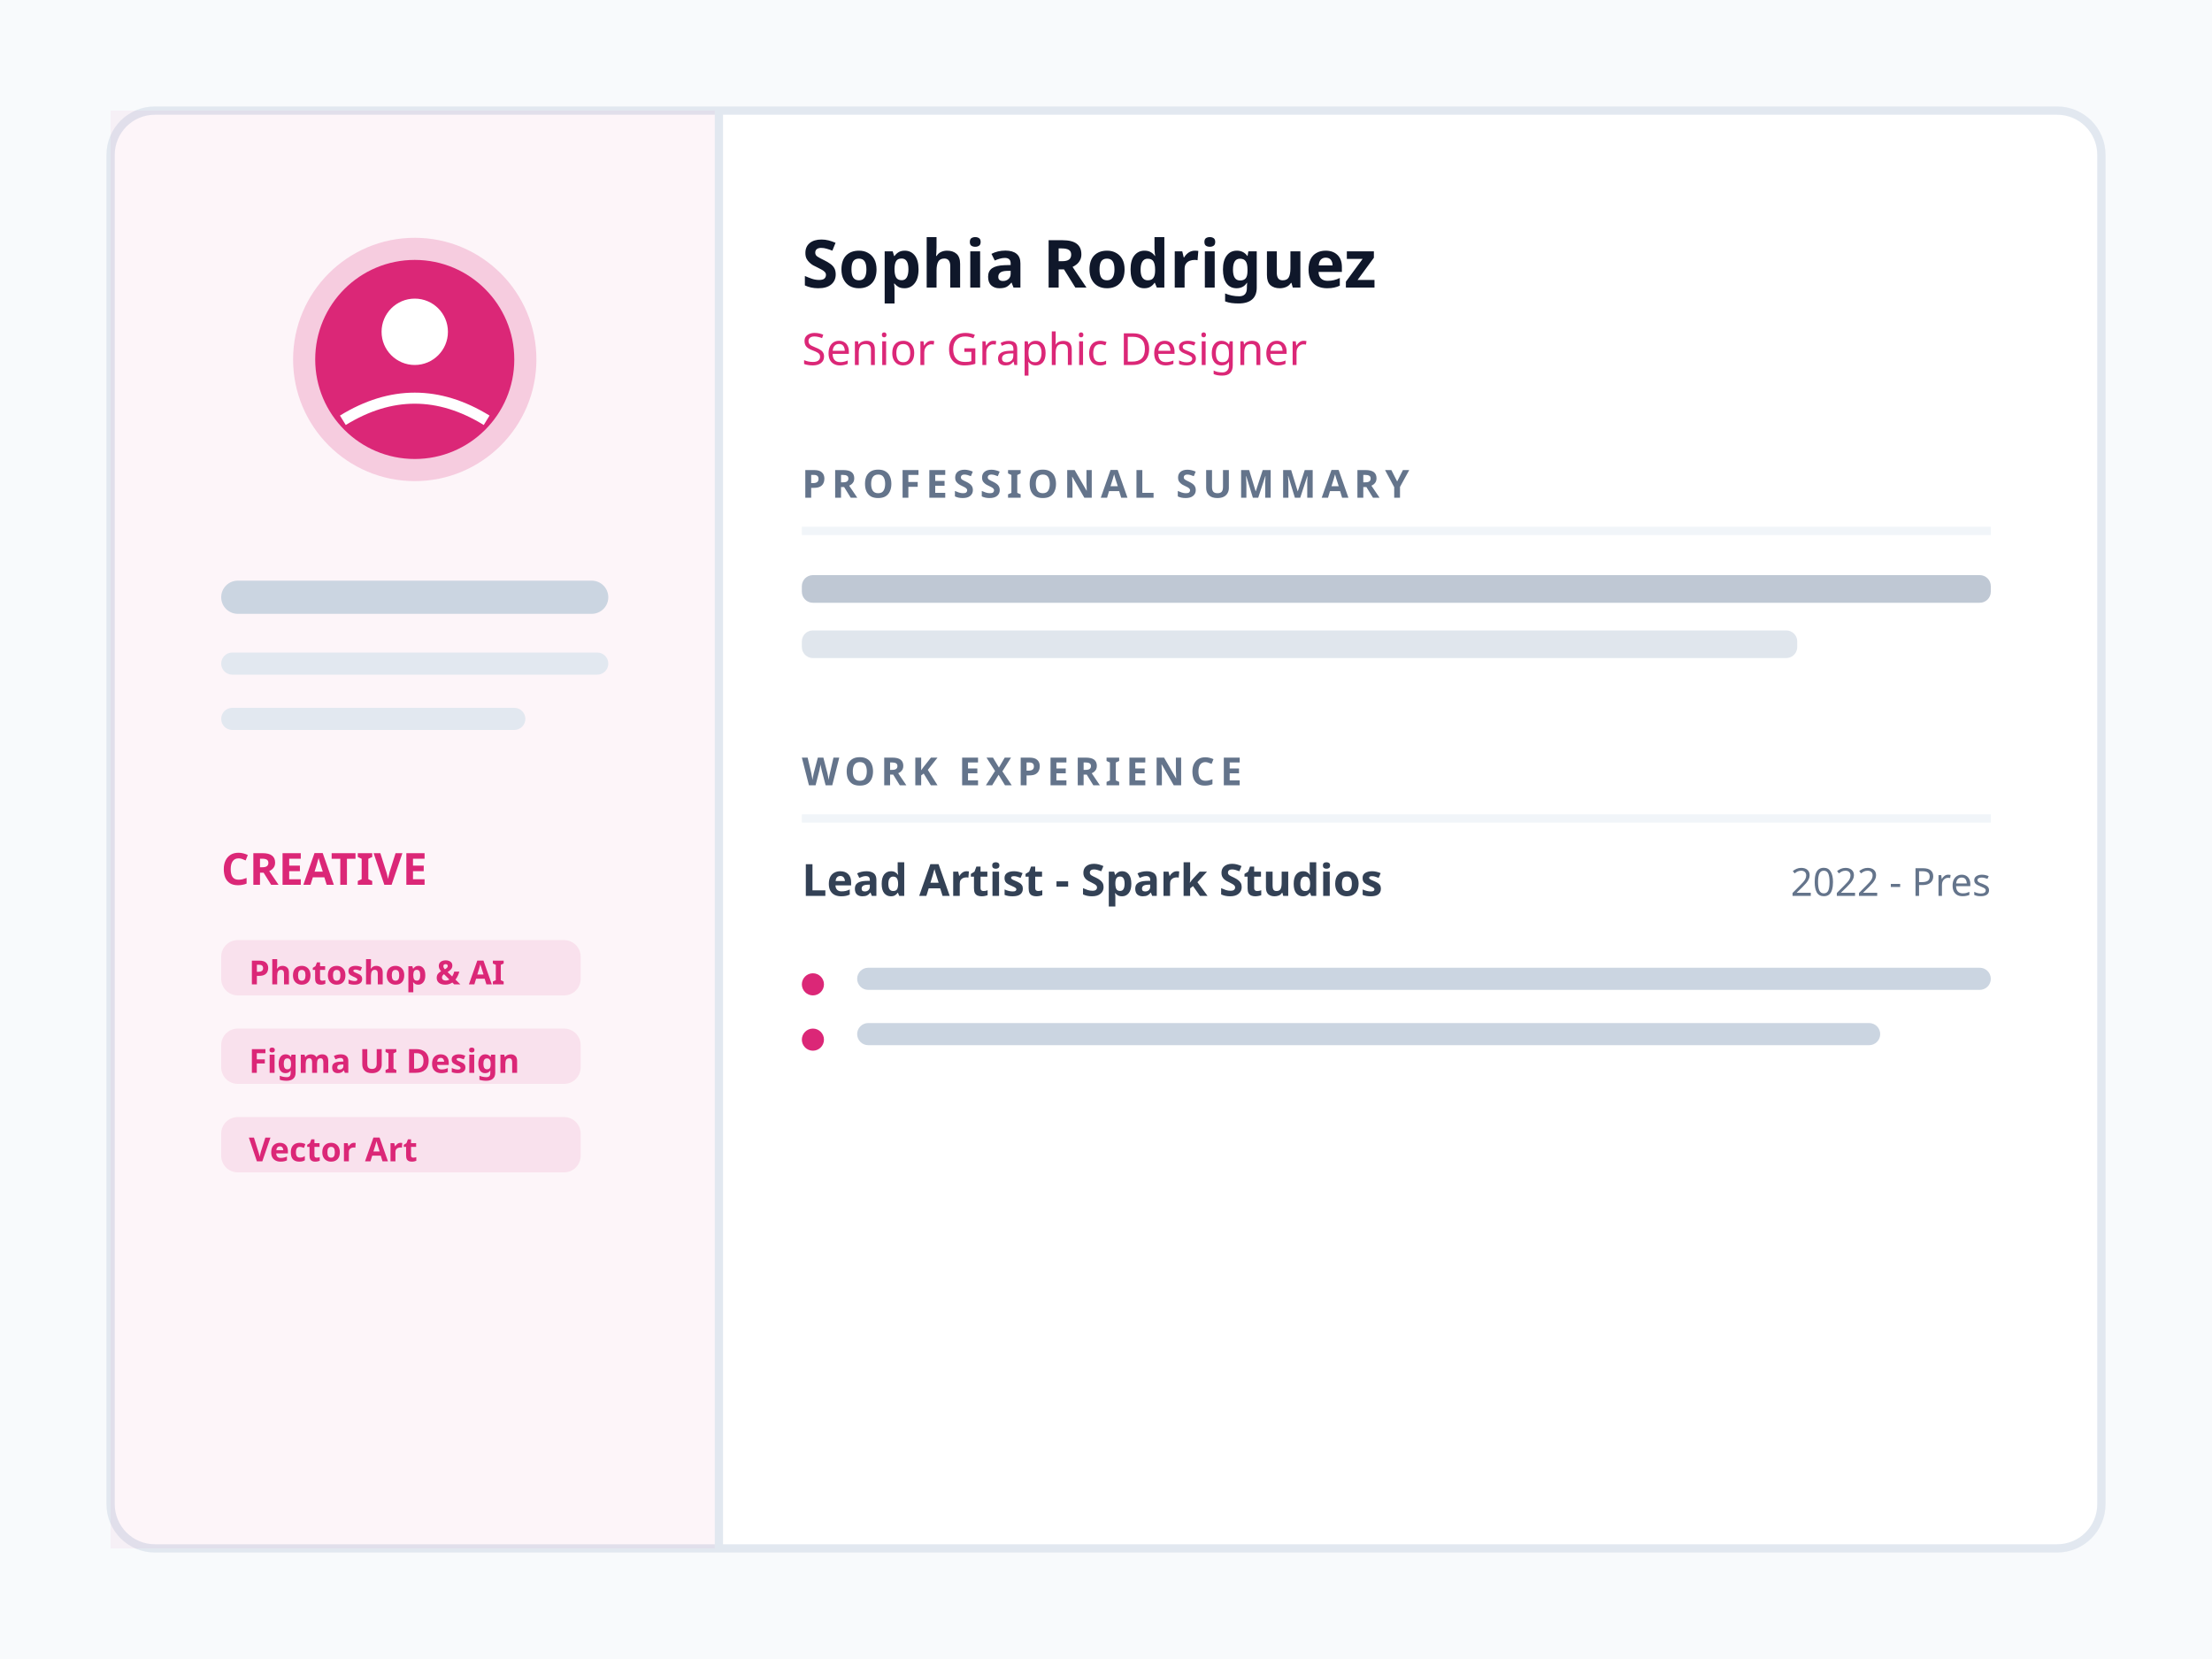
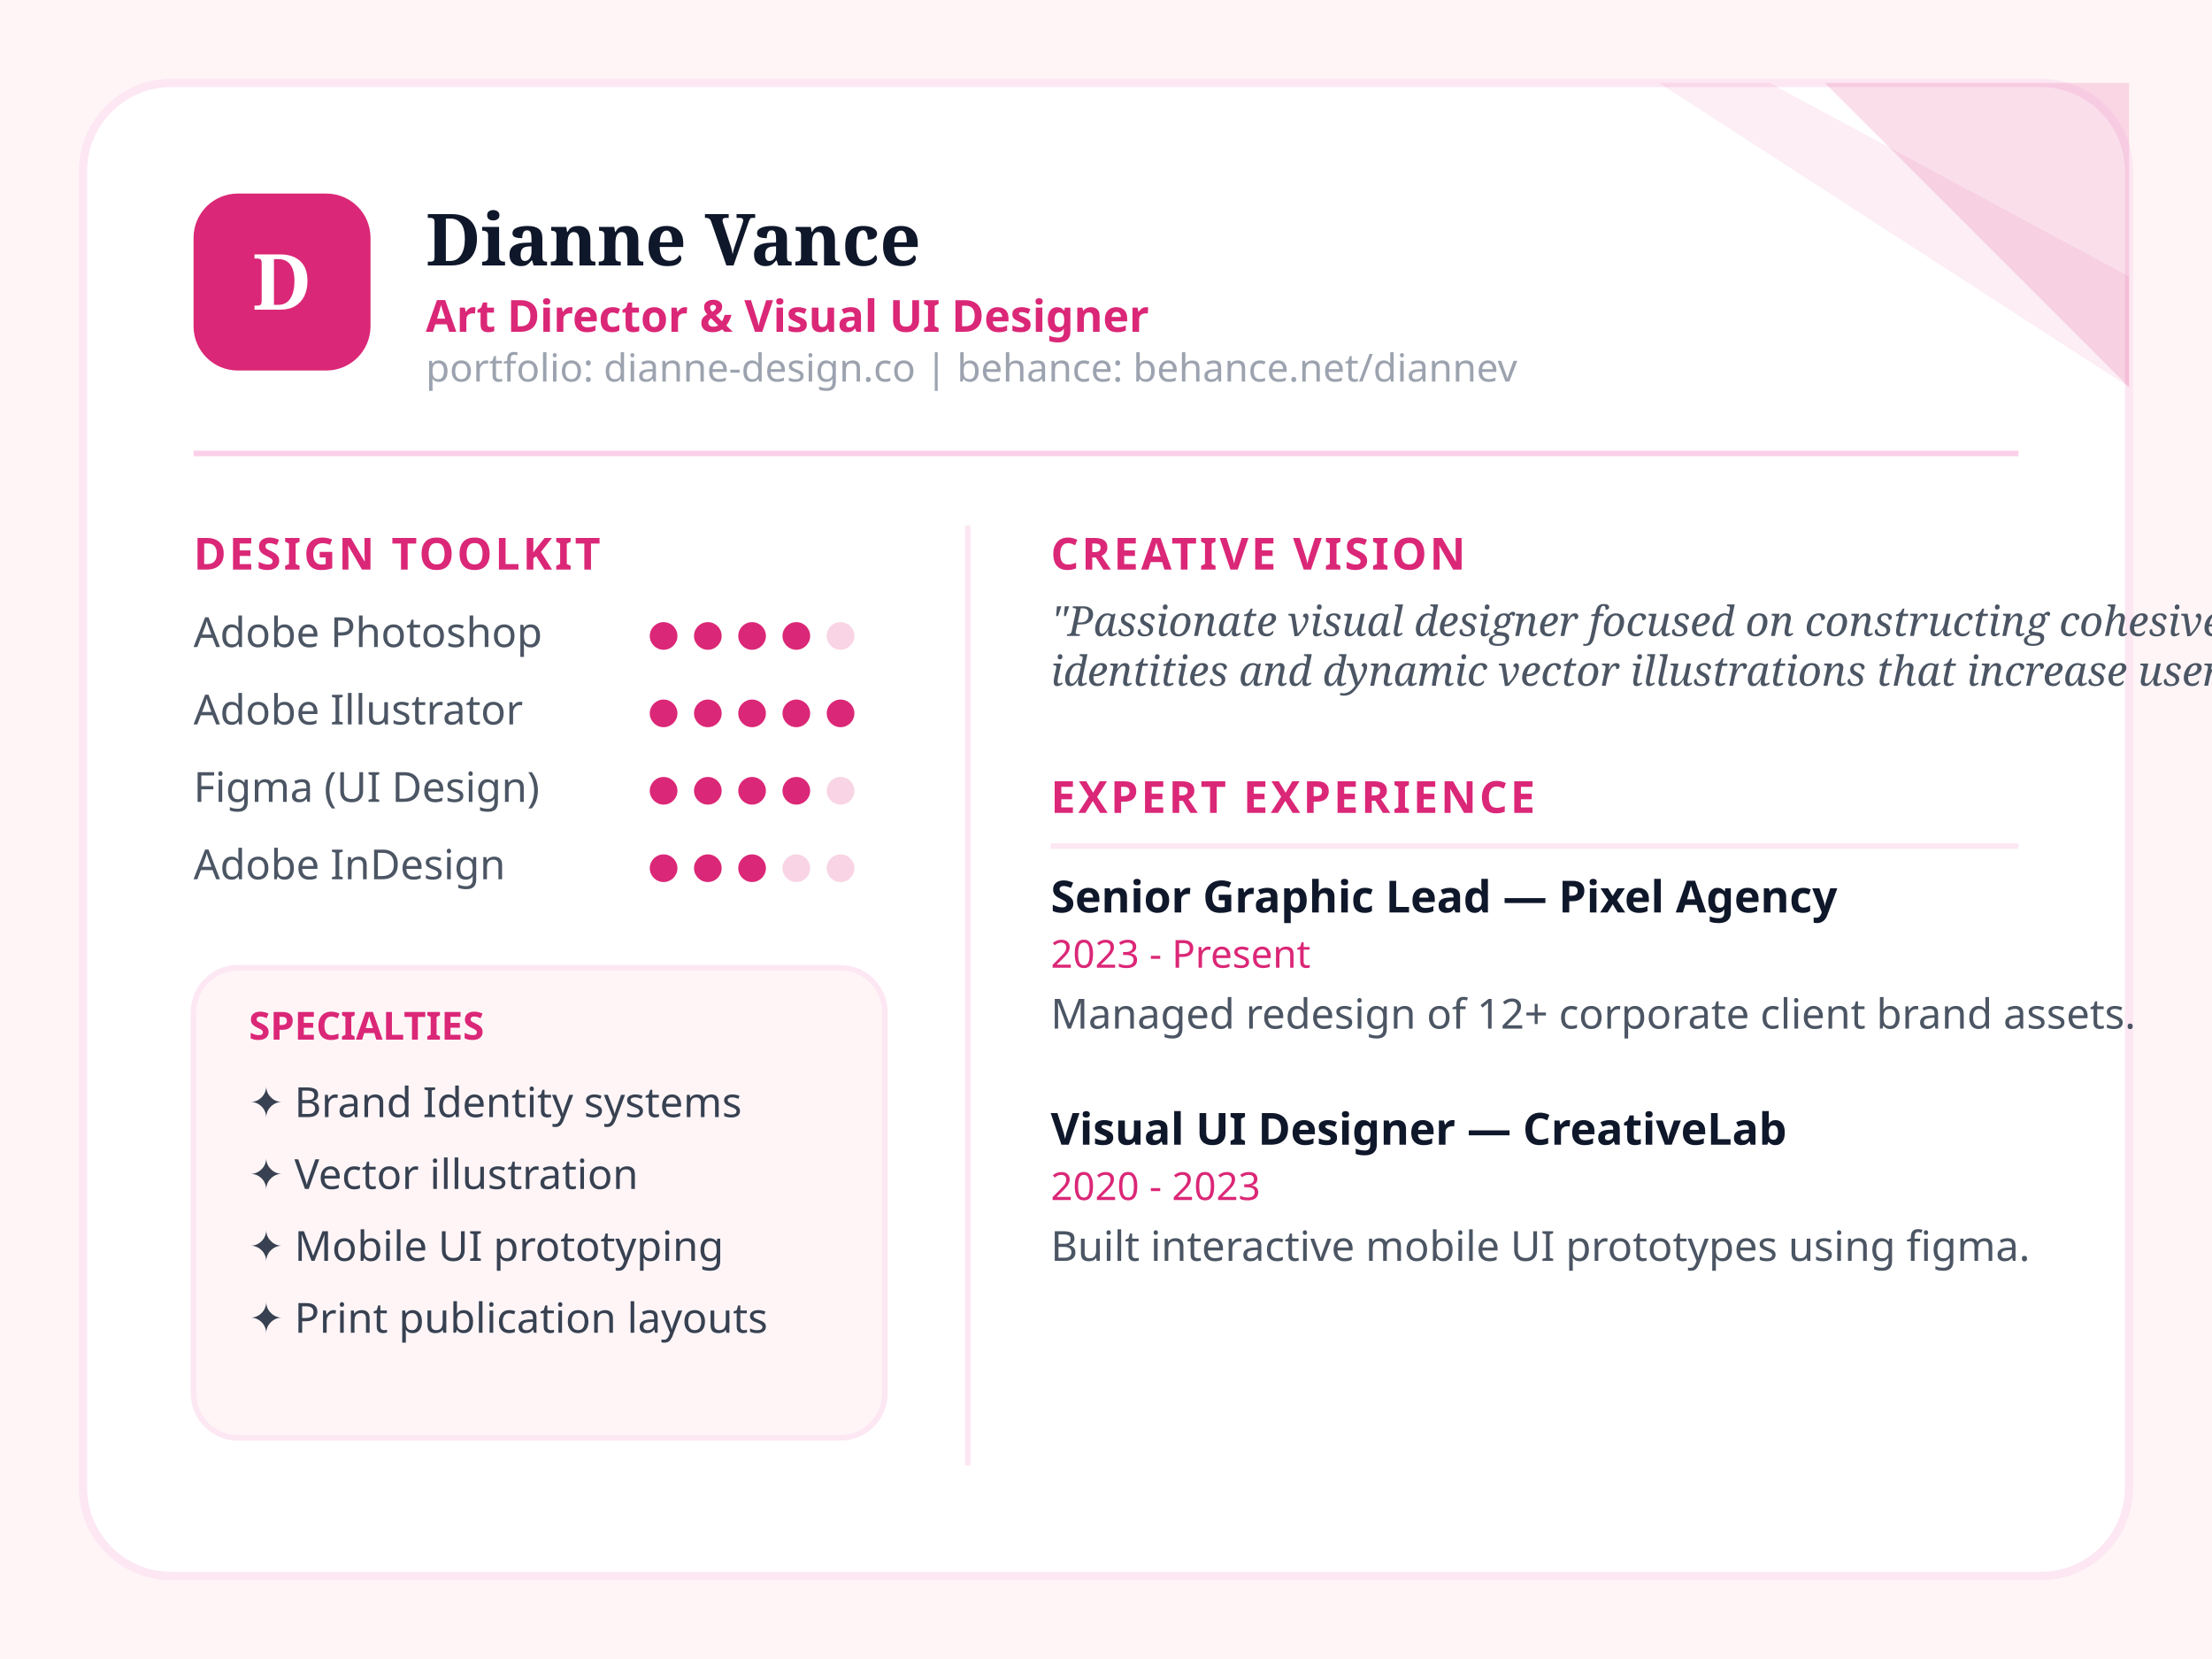
<svg xmlns="http://www.w3.org/2000/svg" viewBox="0 0 400 300" width="100%" height="100%">
-   <rect width="100%" height="100%" fill="#f8fafc" />
-   <rect x="20" y="20" width="360" height="260" rx="8" fill="#ffffff" stroke="#e2e8f0" stroke-width="1.5" />
-   <rect x="20" y="20" width="110" height="260" rx="0" fill="#db2777" opacity="0.05" />
-   <line x1="130" y1="20" x2="130" y2="280" stroke="#e2e8f0" stroke-width="1.5" />
-   <circle cx="75" cy="65" r="22" fill="#db2777" opacity="0.2" />
-   <circle cx="75" cy="65" r="18" fill="#db2777" />
-   <circle cx="75" cy="60" r="6" fill="#ffffff" />
-   <path d="M62 76 Q75 68 88 76" stroke="#ffffff" stroke-width="2" fill="none" />
-   <rect x="40" y="105" width="70" height="6" rx="3" fill="#cbd5e1" />
-   <rect x="40" y="118" width="70" height="4" rx="2" fill="#e2e8f0" />
-   <rect x="40" y="128" width="55" height="4" rx="2" fill="#e2e8f0" />
-   <text x="40" y="160" font-family="system-ui, sans-serif" font-size="8" font-weight="bold" fill="#db2777">CREATIVE</text>
-   <rect x="40" y="170" width="65" height="10" rx="3" fill="#db2777" opacity="0.1" />
-   <text x="45" y="178" font-family="system-ui, sans-serif" font-size="6" font-weight="bold" fill="#db2777">Photoshop &amp; AI</text>
-   <rect x="40" y="186" width="65" height="10" rx="3" fill="#db2777" opacity="0.1" />
-   <text x="45" y="194" font-family="system-ui, sans-serif" font-size="6" font-weight="bold" fill="#db2777">Figma UI Design</text>
-   <rect x="40" y="202" width="65" height="10" rx="3" fill="#db2777" opacity="0.1" />
-   <text x="45" y="210" font-family="system-ui, sans-serif" font-size="6" font-weight="bold" fill="#db2777">Vector Art</text>
-   <text x="145" y="52" font-family="system-ui, sans-serif" font-size="12" font-weight="bold" fill="#0f172a">Sophia Rodriguez</text>
-   <text x="145" y="66" font-family="system-ui, sans-serif" font-size="8" font-weight="semibold" fill="#db2777">Senior Graphic Designer</text>
-   <text x="145" y="90" font-family="system-ui, sans-serif" font-size="7" font-weight="bold" fill="#64748b" letter-spacing="1">PROFESSIONAL SUMMARY</text>
-   <line x1="145" y1="96" x2="360" y2="96" stroke="#f1f5f9" stroke-width="1.5" />
-   <rect x="145" y="104" width="215" height="5" rx="2" fill="#94a3b8" opacity="0.6" />
-   <rect x="145" y="114" width="180" height="5" rx="2" fill="#cbd5e1" opacity="0.6" />
-   <text x="145" y="142" font-family="system-ui, sans-serif" font-size="7" font-weight="bold" fill="#64748b" letter-spacing="1">WORK EXPERIENCE</text>
-   <line x1="145" y1="148" x2="360" y2="148" stroke="#f1f5f9" stroke-width="1.5" />
-   <text x="145" y="162" font-family="system-ui, sans-serif" font-size="8" font-weight="bold" fill="#334155">Lead Artist - Spark Studios</text>
-   <text x="360" y="162" font-family="system-ui, sans-serif" font-size="7" fill="#64748b" text-anchor="end">2022 - Pres</text>
-   <circle cx="147" cy="178" r="2" fill="#db2777" />
-   <rect x="155" y="175" width="205" height="4" rx="2" fill="#cbd5e1" />
-   <circle cx="147" cy="188" r="2" fill="#db2777" />
-   <rect x="155" y="185" width="185" height="4" rx="2" fill="#cbd5e1" />
+   <rect width="100%" height="100%" fill="#fff5f7" />
+   <rect x="15" y="15" width="370" height="270" rx="16" fill="#ffffff" stroke="#fce7f3" stroke-width="1.5" />
+   <path d="M385 15 L330 15 L385 70 Z" fill="#db2777" opacity="0.15" />
+   <path d="M385 70 L300 15 L320 15 L385 50 Z" fill="#db2777" opacity="0.08" />
+   <g transform="translate(35, 35)">
+     <rect x="0" y="0" width="32" height="32" rx="8" fill="#db2777" />
+     <text x="16" y="21" font-family="'Georgia', serif" font-weight="bold" font-size="14" fill="#ffffff" text-anchor="middle">D</text>
+     <text x="42" y="13" font-family="'Georgia', serif" font-weight="bold" font-size="13" fill="#0f172a">Dianne Vance</text>
+     <text x="42" y="25" font-family="system-ui, sans-serif" font-weight="bold" font-size="8" fill="#db2777">Art Director &amp; Visual UI Designer</text>
+     <text x="42" y="34" font-family="system-ui, sans-serif" font-size="7" fill="#9ca3af">portfolio: dianne-design.co | behance: behance.net/diannev</text>
+   </g>
+   <line x1="35" y1="82" x2="365" y2="82" stroke="#fbcfe8" stroke-width="1" />
+   <g transform="translate(35, 95)">
+     <text x="0" y="8" font-family="system-ui, sans-serif" font-size="8" font-weight="bold" fill="#db2777" letter-spacing="0.5">DESIGN TOOLKIT</text>
+     <text x="0" y="22" font-family="system-ui, sans-serif" font-size="7.5" fill="#4b5563">Adobe Photoshop</text>
+     <circle cx="85" cy="20" r="2.5" fill="#db2777" />
+     <circle cx="93" cy="20" r="2.5" fill="#db2777" />
+     <circle cx="101" cy="20" r="2.5" fill="#db2777" />
+     <circle cx="109" cy="20" r="2.5" fill="#db2777" />
+     <circle cx="117" cy="20" r="2.5" fill="#db2777" opacity="0.2" />
+     <text x="0" y="36" font-family="system-ui, sans-serif" font-size="7.5" fill="#4b5563">Adobe Illustrator</text>
+     <circle cx="85" cy="34" r="2.5" fill="#db2777" />
+     <circle cx="93" cy="34" r="2.5" fill="#db2777" />
+     <circle cx="101" cy="34" r="2.5" fill="#db2777" />
+     <circle cx="109" cy="34" r="2.5" fill="#db2777" />
+     <circle cx="117" cy="34" r="2.5" fill="#db2777" />
+     <text x="0" y="50" font-family="system-ui, sans-serif" font-size="7.5" fill="#4b5563">Figma (UI Design)</text>
+     <circle cx="85" cy="48" r="2.5" fill="#db2777" />
+     <circle cx="93" cy="48" r="2.5" fill="#db2777" />
+     <circle cx="101" cy="48" r="2.5" fill="#db2777" />
+     <circle cx="109" cy="48" r="2.5" fill="#db2777" />
+     <circle cx="117" cy="48" r="2.5" fill="#db2777" opacity="0.2" />
+     <text x="0" y="64" font-family="system-ui, sans-serif" font-size="7.5" fill="#4b5563">Adobe InDesign</text>
+     <circle cx="85" cy="62" r="2.5" fill="#db2777" />
+     <circle cx="93" cy="62" r="2.5" fill="#db2777" />
+     <circle cx="101" cy="62" r="2.5" fill="#db2777" />
+     <circle cx="109" cy="62" r="2.5" fill="#db2777" opacity="0.2" />
+     <circle cx="117" cy="62" r="2.5" fill="#db2777" opacity="0.2" />
+     <rect x="0" y="80" width="125" height="85" rx="8" fill="#fff5f7" stroke="#fce7f3" stroke-width="1" />
+     <text x="10" y="93" font-family="system-ui, sans-serif" font-size="7" font-weight="bold" fill="#db2777">SPECIALTIES</text>
+     <text x="10" y="107" font-family="system-ui, sans-serif" font-size="7.5" fill="#374151">✦ Brand Identity systems</text>
+     <text x="10" y="120" font-family="system-ui, sans-serif" font-size="7.5" fill="#374151">✦ Vector illustration</text>
+     <text x="10" y="133" font-family="system-ui, sans-serif" font-size="7.5" fill="#374151">✦ Mobile UI prototyping</text>
+     <text x="10" y="146" font-family="system-ui, sans-serif" font-size="7.5" fill="#374151">✦ Print publication layouts</text>
+   </g>
+   <line x1="175" y1="95" x2="175" y2="265" stroke="#fce7f3" stroke-width="1" />
+   <g transform="translate(190, 95)">
+     <text x="0" y="8" font-family="system-ui, sans-serif" font-size="8" font-weight="bold" fill="#db2777" letter-spacing="0.5">CREATIVE VISION</text>
+     <text x="0" y="20" font-family="'Georgia', serif" font-size="7.5" fill="#4b5563" font-style="italic">"Passionate visual designer focused on constructing cohesive brand</text>
+     <text x="0" y="29" font-family="'Georgia', serif" font-size="7.5" fill="#4b5563" font-style="italic">identities and dynamic vector illustrations that increase user trust."</text>
+     <text x="0" y="52" font-family="system-ui, sans-serif" font-size="8" font-weight="bold" fill="#db2777" letter-spacing="0.5">EXPERT EXPERIENCE</text>
+     <line x1="0" y1="58" x2="175" y2="58" stroke="#fce7f3" stroke-width="1" />
+     <text x="0" y="70" font-family="system-ui, sans-serif" font-size="8" font-weight="bold" fill="#0f172a">Senior Graphic Lead — Pixel Agency</text>
+     <text x="0" y="80" font-family="system-ui, sans-serif" font-size="7" fill="#db2777">2023 - Present</text>
+     <text x="0" y="91" font-family="system-ui, sans-serif" font-size="7.5" fill="#4b5563">Managed redesign of 12+ corporate client brand assets.</text>
+     <text x="0" y="112" font-family="system-ui, sans-serif" font-size="8" font-weight="bold" fill="#0f172a">Visual UI Designer — CreativeLab</text>
+     <text x="0" y="122" font-family="system-ui, sans-serif" font-size="7" fill="#db2777">2020 - 2023</text>
+     <text x="0" y="133" font-family="system-ui, sans-serif" font-size="7.5" fill="#4b5563">Built interactive mobile UI prototypes using figma.</text>
+   </g>
</svg>
